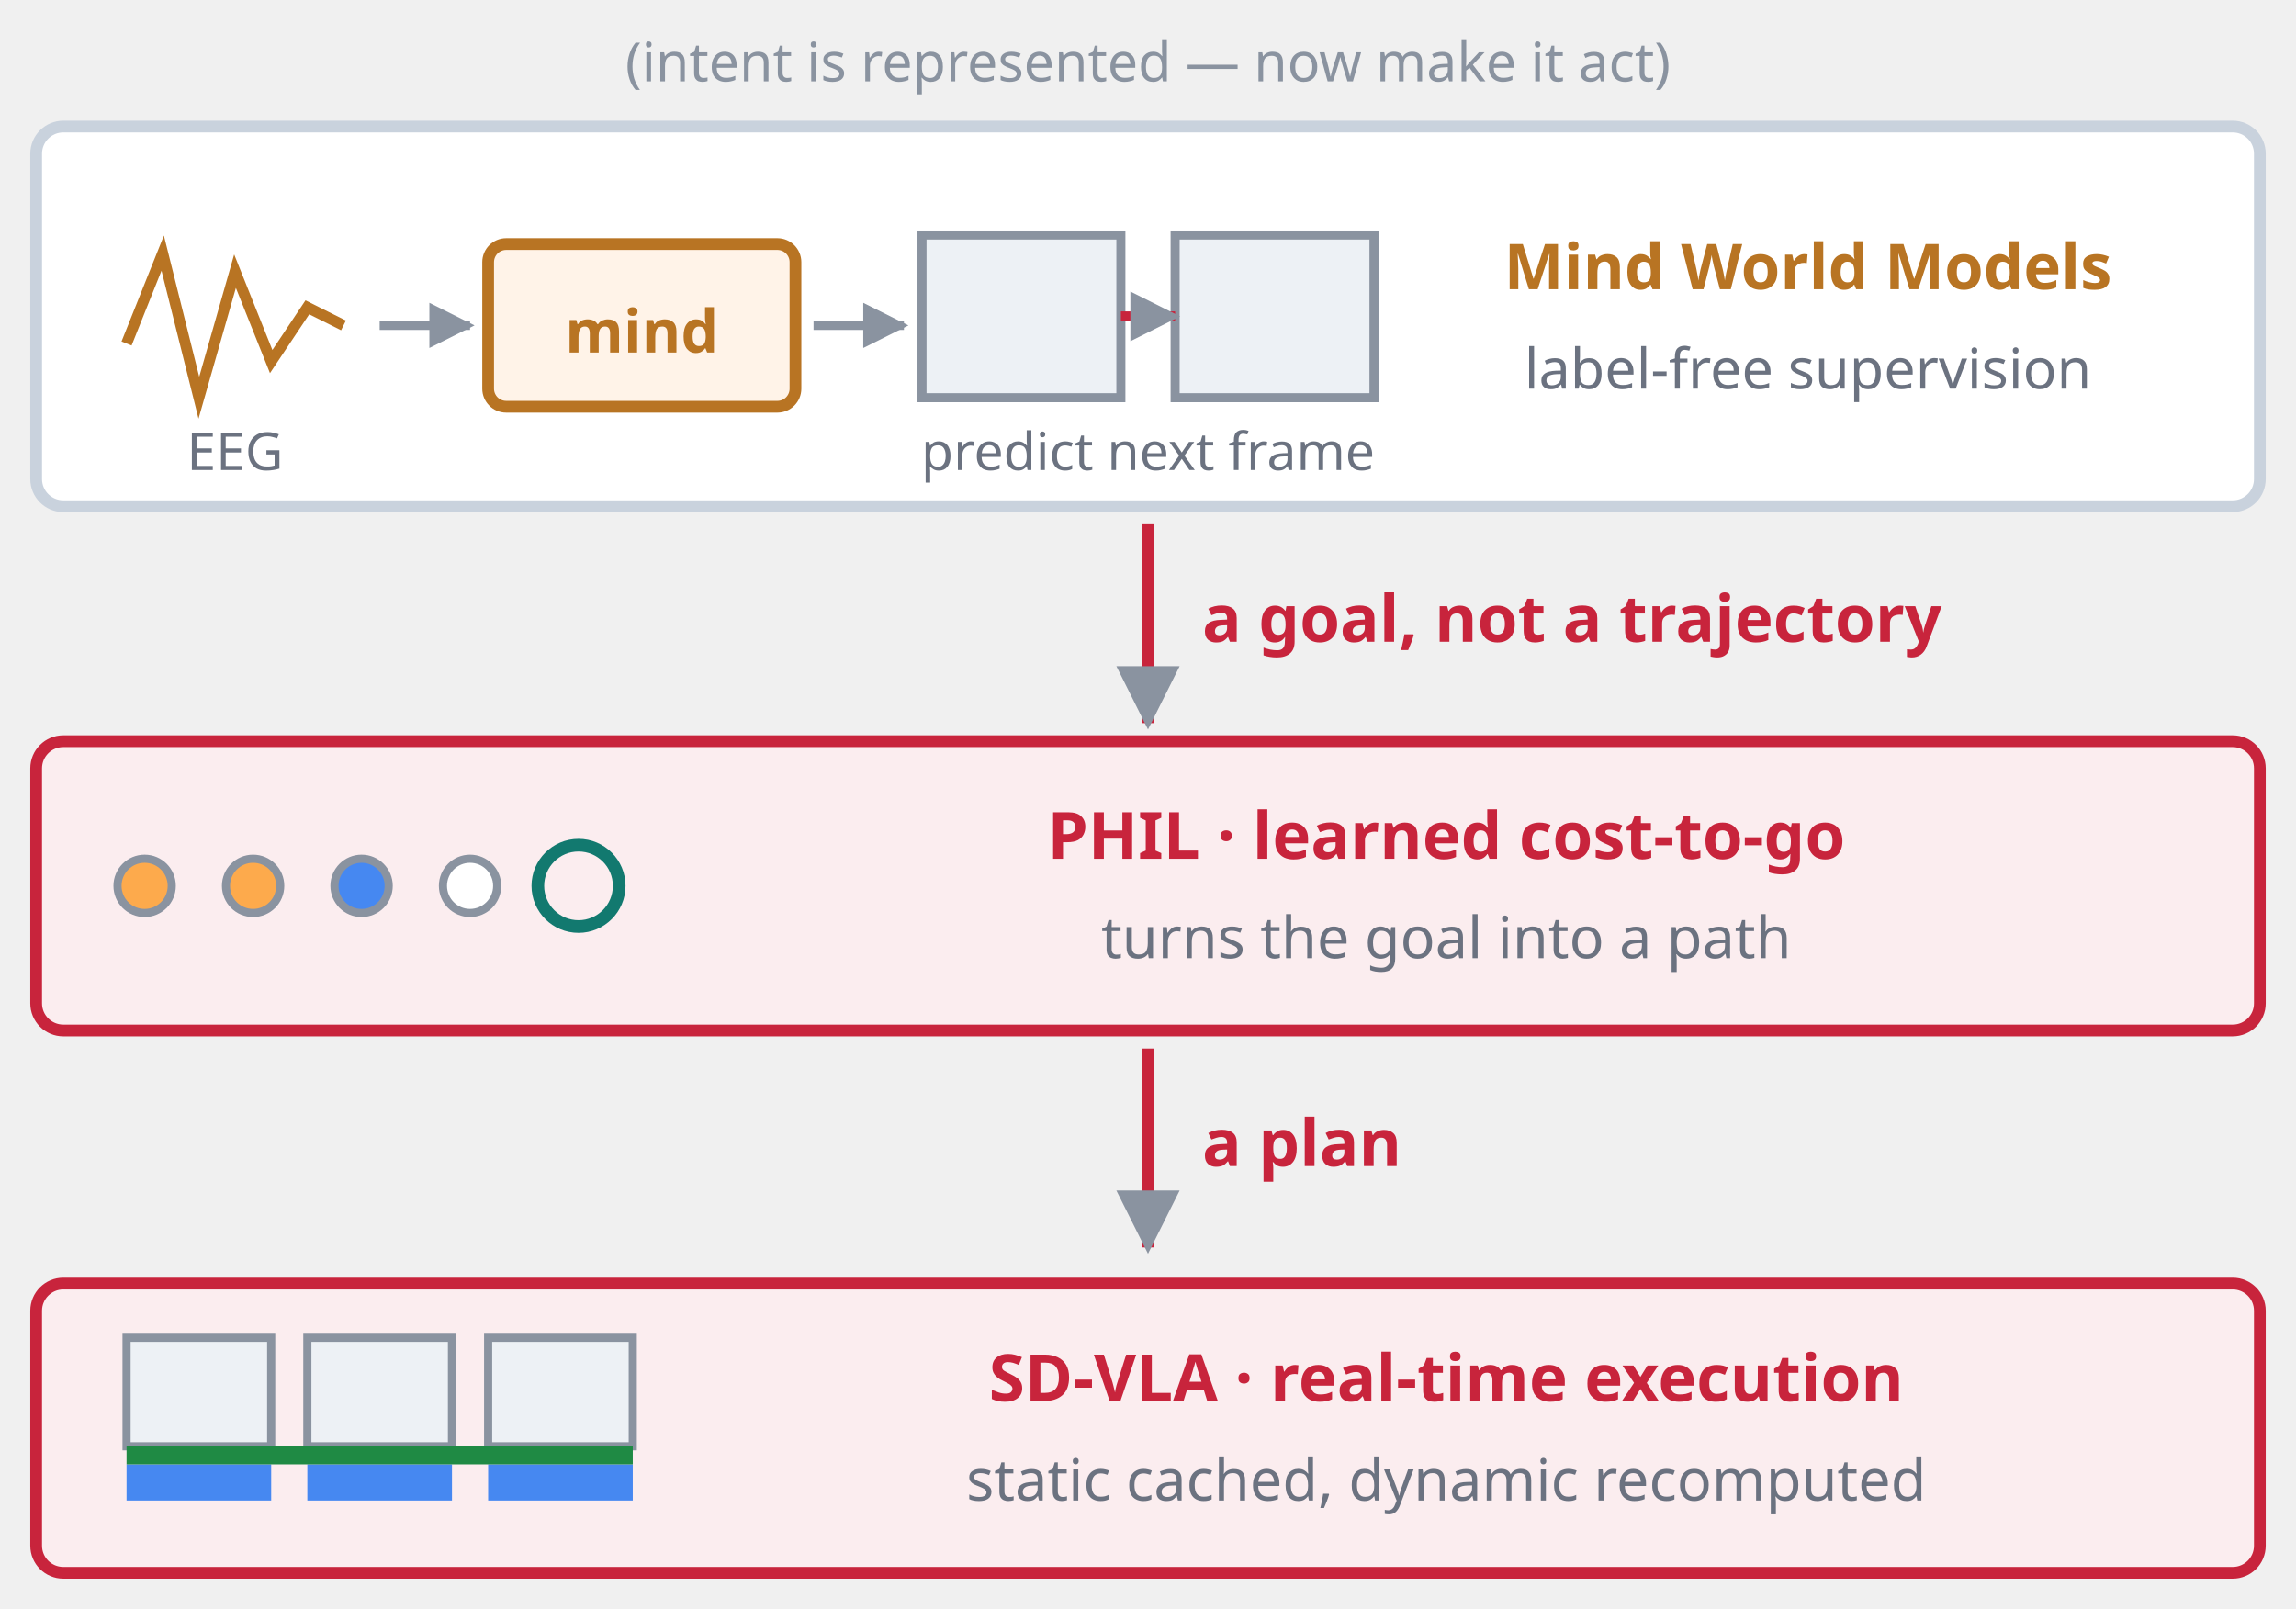
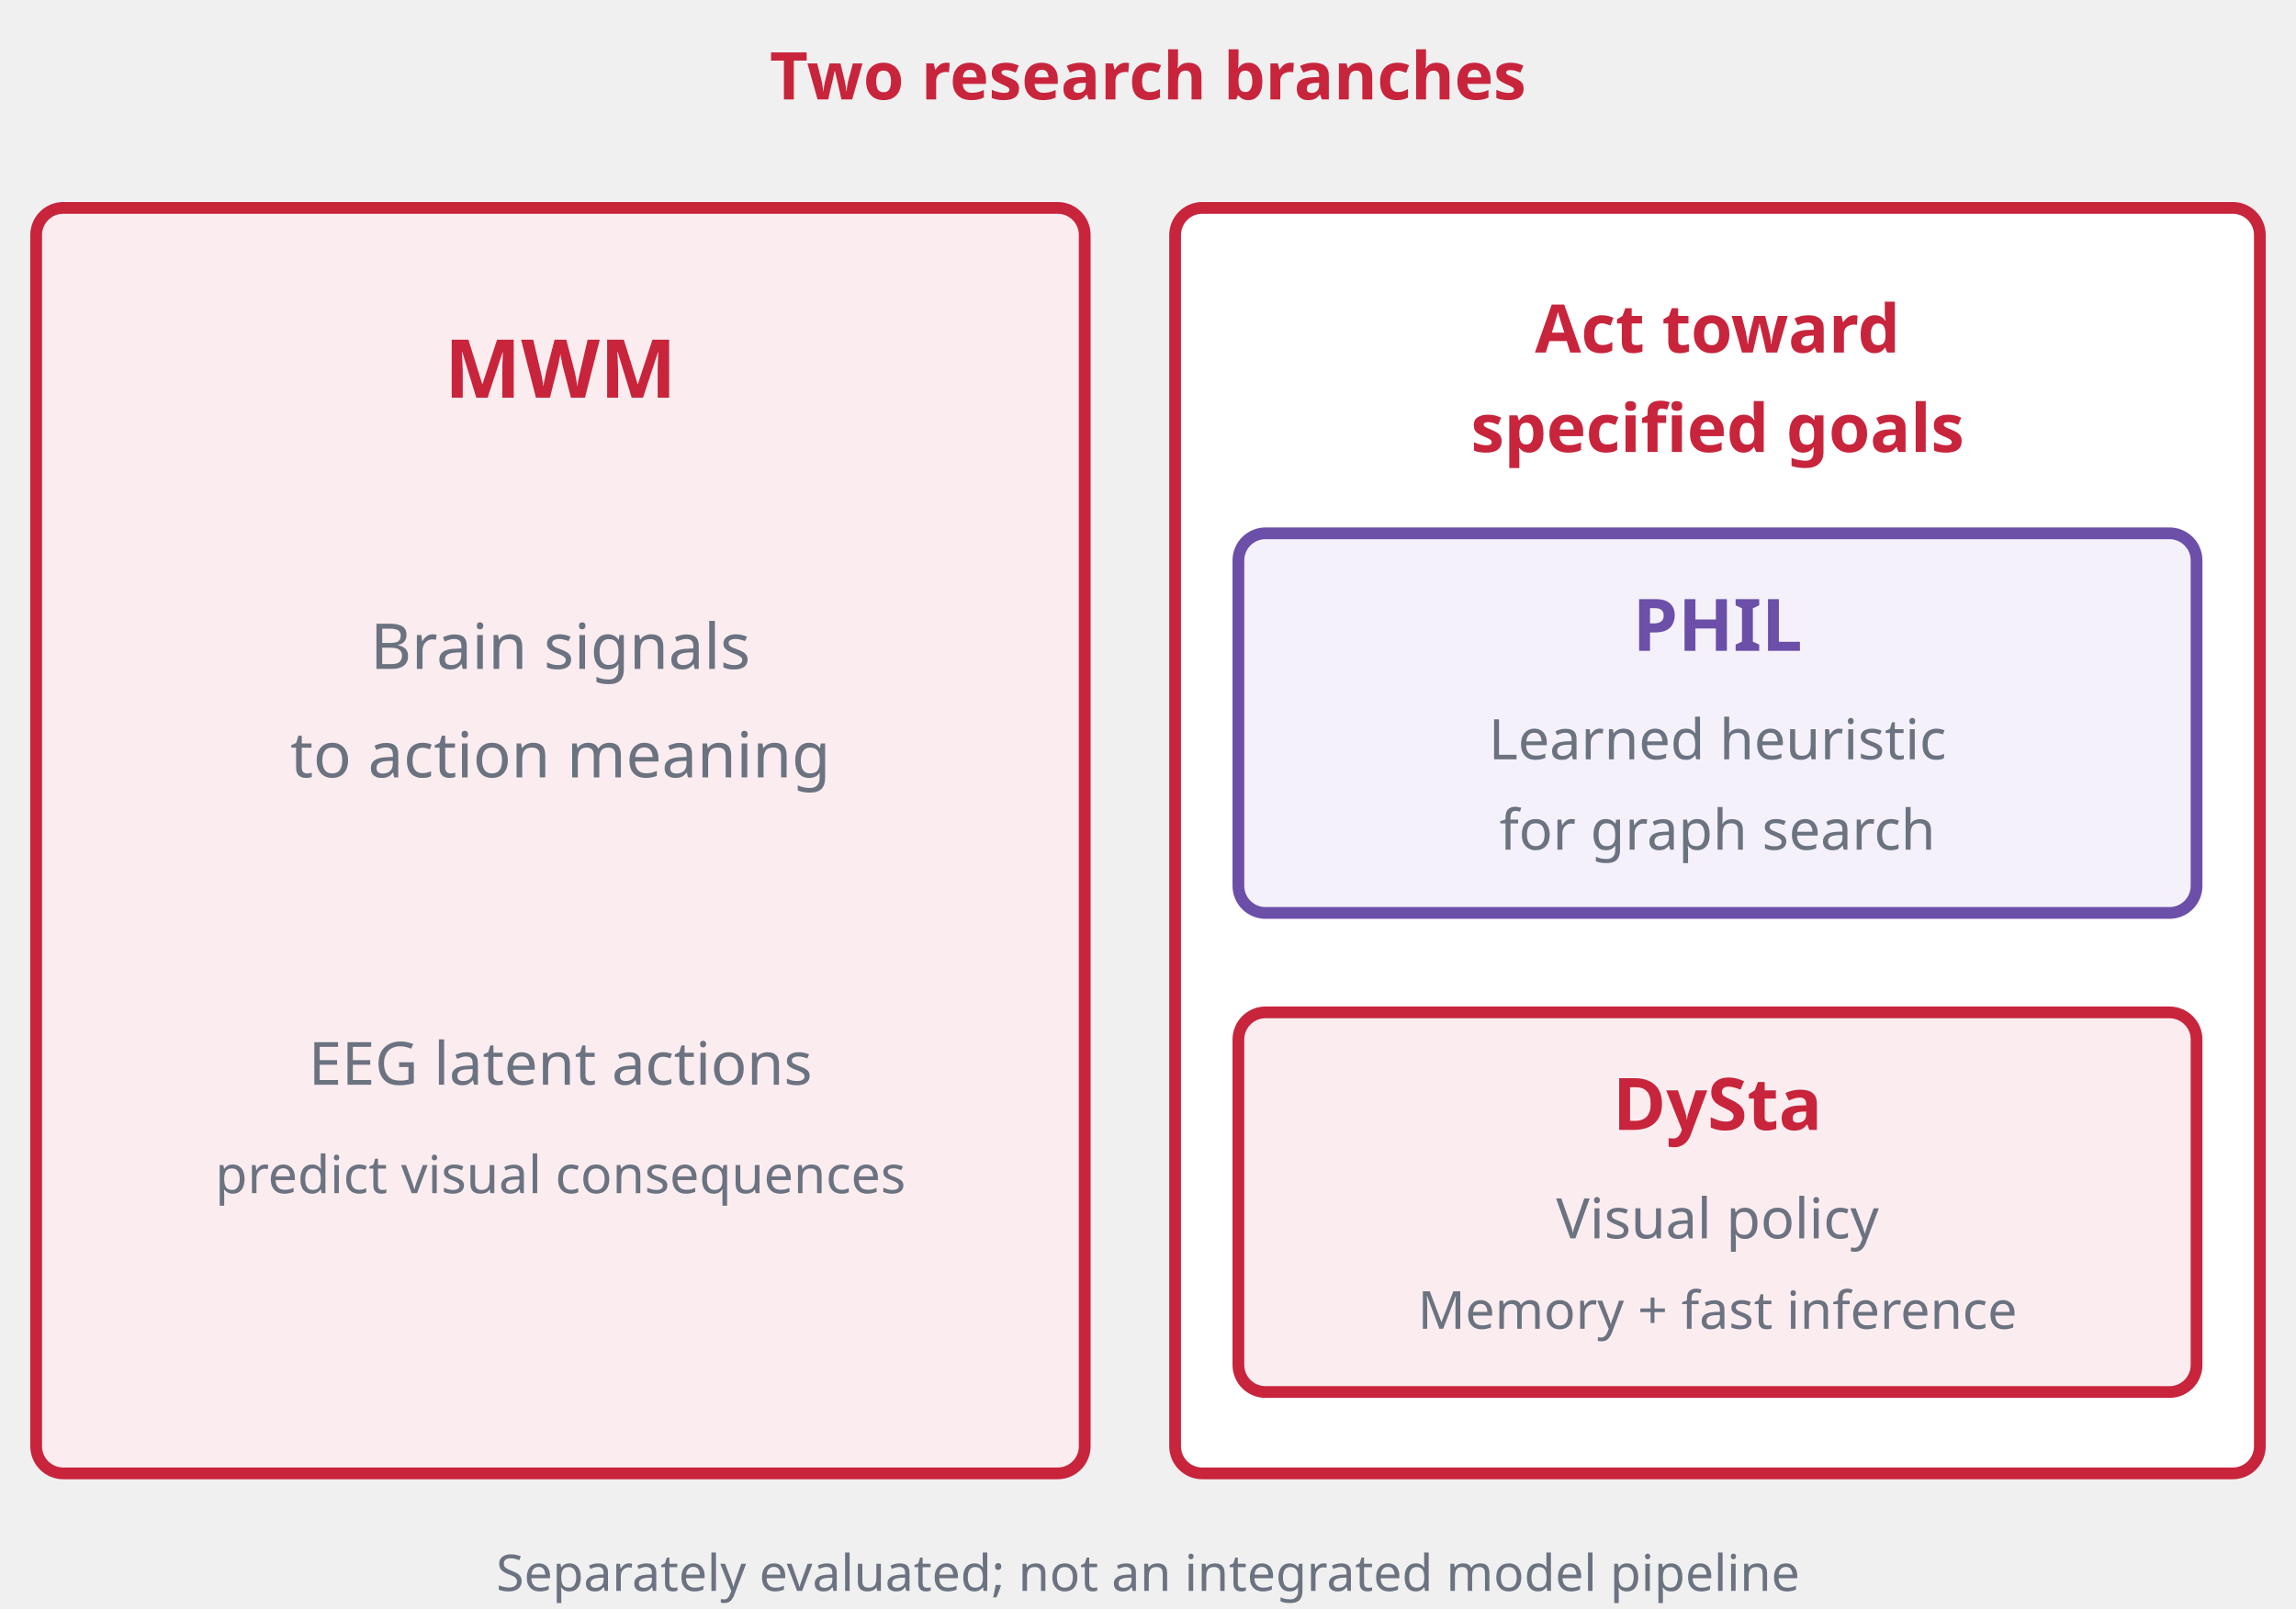
<svg xmlns="http://www.w3.org/2000/svg" width="1016" height="712" viewBox="0 -8 254 178" style="font-family:Calibri,sans-serif">
  <defs>
    <marker id="ar" viewBox="0 0 10 10" refX="9" refY="5" markerWidth="5" markerHeight="5" orient="auto-start-reverse">
      <polygon points="0,0 10,5 0,10" fill="#8A93A0" />
    </marker>
  </defs>
-   <text x="127.0" y="1.0" font-size="6" fill="#8A93A0" text-anchor="middle">(intent is represented — now make it act)</text>
-   <rect x="4.0" y="6.0" width="246.0" height="42.0" fill="#FFFFFF" stroke="#C9D2DD" stroke-width="1.3" rx="3" />
-   <polyline points="14.0,30.0 18.0,20.0 22.0,36.0 26.0,22.0 30.0,32.0 34.0,26.0 38.0,28.0" fill="none" stroke="#B87423" stroke-width="1.2" />
-   <text x="26.0" y="44.0" font-size="5.8" fill="#6B7280" text-anchor="middle">EEG</text>
-   <line x1="42.0" y1="28.0" x2="52.0" y2="28.0" stroke="#8A93A0" stroke-width="1" marker-end="url(#ar)" />
-   <rect x="54.0" y="19.0" width="34.0" height="18.0" fill="#FFF3E8" stroke="#B87423" stroke-width="1.3" rx="2" />
-   <text x="71.0" y="31.0" font-size="6.6" fill="#B87423" text-anchor="middle" font-weight="700">mind</text>
-   <line x1="90.0" y1="28.0" x2="100.0" y2="28.0" stroke="#8A93A0" stroke-width="1" marker-end="url(#ar)" />
-   <rect x="102.0" y="18.0" width="22.0" height="18.0" fill="#EDF1F5" stroke="#8A93A0" stroke-width="1" />
-   <rect x="130.0" y="18.0" width="22.0" height="18.0" fill="#EDF1F5" stroke="#8A93A0" stroke-width="1" />
-   <line x1="124.0" y1="27.0" x2="130.0" y2="27.0" stroke="#C8243C" stroke-width="1.1" stroke-dasharray="2 2" marker-end="url(#ar)" />
-   <text x="127.0" y="44.0" font-size="5.8" fill="#6B7280" text-anchor="middle">predict next frame</text>
-   <text x="200.0" y="24.0" font-size="7" fill="#B87423" text-anchor="middle" font-weight="700">Mind World Models</text>
-   <text x="200.0" y="35.0" font-size="6.2" fill="#6B7280" text-anchor="middle">label-free supervision</text>
-   <line x1="127.0" y1="50.0" x2="127.0" y2="72.0" stroke="#C8243C" stroke-width="1.4" marker-end="url(#ar)" />
-   <text x="133.0" y="63.0" font-size="7.2" fill="#C8243C" text-anchor="start" font-weight="700">a goal, not a trajectory</text>
-   <rect x="4.0" y="74.0" width="246.0" height="32.0" fill="#FBEDEF" stroke="#C8243C" stroke-width="1.3" rx="3" />
-   <circle cx="16.0" cy="90.0" r="3.0" fill="#FDAA4C" stroke="#8A93A0" stroke-width="0.9" />
-   <circle cx="28.0" cy="90.0" r="3.0" fill="#FDAA4C" stroke="#8A93A0" stroke-width="0.9" />
-   <circle cx="40.0" cy="90.0" r="3.0" fill="#4688F1" stroke="#8A93A0" stroke-width="0.9" />
-   <circle cx="52.0" cy="90.0" r="3.0" fill="#FFFFFF" stroke="#8A93A0" stroke-width="0.9" />
-   <circle cx="64.0" cy="90.0" r="4.5" fill="none" stroke="#12796F" stroke-width="1.4" />
-   <text x="160.0" y="87.0" font-size="7.2" fill="#C8243C" text-anchor="middle" font-weight="700">PHIL · learned cost-to-go</text>
-   <text x="160.0" y="98.0" font-size="6.4" fill="#6B7280" text-anchor="middle">turns the goal into a path</text>
-   <line x1="127.0" y1="108.0" x2="127.0" y2="130.0" stroke="#C8243C" stroke-width="1.4" marker-end="url(#ar)" />
-   <text x="133.0" y="121.0" font-size="7.2" fill="#C8243C" text-anchor="start" font-weight="700">a plan</text>
-   <rect x="4.0" y="134.0" width="246.0" height="32.0" fill="#FBEDEF" stroke="#C8243C" stroke-width="1.3" rx="3" />
-   <rect x="14.0" y="140.0" width="16.0" height="12.0" fill="#EDF1F5" stroke="#8A93A0" stroke-width="0.9" />
-   <rect x="14.0" y="154.0" width="16.0" height="4.0" fill="#4688F1" stroke="none" stroke-width="0" />
-   <rect x="34.0" y="140.0" width="16.0" height="12.0" fill="#EDF1F5" stroke="#8A93A0" stroke-width="0.9" />
-   <rect x="34.0" y="154.0" width="16.0" height="4.0" fill="#4688F1" stroke="none" stroke-width="0" />
-   <rect x="54.0" y="140.0" width="16.0" height="12.0" fill="#EDF1F5" stroke="#8A93A0" stroke-width="0.9" />
-   <rect x="54.0" y="154.0" width="16.0" height="4.0" fill="#4688F1" stroke="none" stroke-width="0" />
-   <rect x="14.0" y="152.0" width="56.0" height="2.0" fill="#1F8A44" stroke="none" stroke-width="0" />
-   <text x="160.0" y="147.0" font-size="7.2" fill="#C8243C" text-anchor="middle" font-weight="700">SD-VLA · real-time execution</text>
-   <text x="160.0" y="158.0" font-size="6.4" fill="#6B7280" text-anchor="middle">static cached, dynamic recomputed</text>
+   <text x="127.0" y="3.0" font-size="7.3" fill="#C8243C" text-anchor="middle" font-weight="700">Two research branches</text>
+   <rect x="4.0" y="15.0" width="116.0" height="140.0" fill="#FBEDEF" stroke="#C8243C" stroke-width="1.3" rx="3" />
+   <text x="62.0" y="36.0" font-size="9" fill="#C8243C" text-anchor="middle" font-weight="700">MWM</text>
+   <text x="62.0" y="66.0" font-size="7" fill="#6B7280" text-anchor="middle">Brain signals</text>
+   <text x="62.0" y="78.0" font-size="7" fill="#6B7280" text-anchor="middle">to action meaning</text>
+   <text x="62.0" y="112.0" font-size="6.6" fill="#6B7280" text-anchor="middle">EEG latent actions</text>
+   <text x="62.0" y="124.0" font-size="5.8" fill="#6B7280" text-anchor="middle">predict visual consequences</text>
+   <rect x="130.0" y="15.0" width="120.0" height="140.0" fill="#FFFFFF" stroke="#C8243C" stroke-width="1.3" rx="3" />
+   <text x="190.0" y="31.0" font-size="7.4" fill="#C8243C" text-anchor="middle" font-weight="700">Act toward</text>
+   <text x="190.0" y="42.0" font-size="7.4" fill="#C8243C" text-anchor="middle" font-weight="700">specified goals</text>
+   <rect x="137.0" y="51.0" width="106.0" height="42.0" fill="#F4F1FA" stroke="#6B4FA8" stroke-width="1.3" rx="3" />
+   <text x="190.0" y="64.0" font-size="8" fill="#6B4FA8" text-anchor="middle" font-weight="700">PHIL</text>
+   <text x="190.0" y="76.0" font-size="6.2" fill="#6B7280" text-anchor="middle">Learned heuristic</text>
+   <text x="190.0" y="86.0" font-size="6.2" fill="#6B7280" text-anchor="middle">for graph search</text>
+   <rect x="137.0" y="104.0" width="106.0" height="42.0" fill="#FBEDEF" stroke="#C8243C" stroke-width="1.3" rx="3" />
+   <text x="190.0" y="117.0" font-size="8" fill="#C8243C" text-anchor="middle" font-weight="700">DySta</text>
+   <text x="190.0" y="129.0" font-size="6.2" fill="#6B7280" text-anchor="middle">Visual policy</text>
+   <text x="190.0" y="139.0" font-size="5.8" fill="#6B7280" text-anchor="middle">Memory + fast inference</text>
+   <text x="127.0" y="168.0" font-size="5.6" fill="#6B7280" text-anchor="middle">Separately evaluated; not an integrated model pipeline</text>
</svg>
